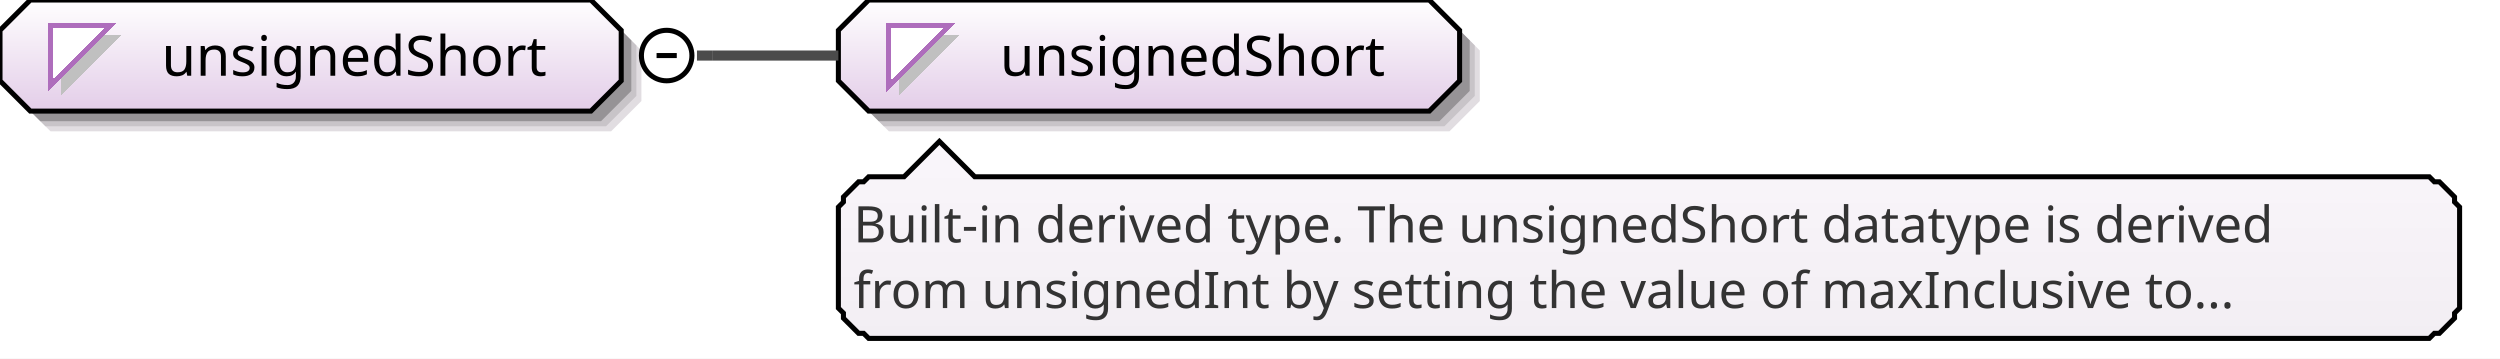
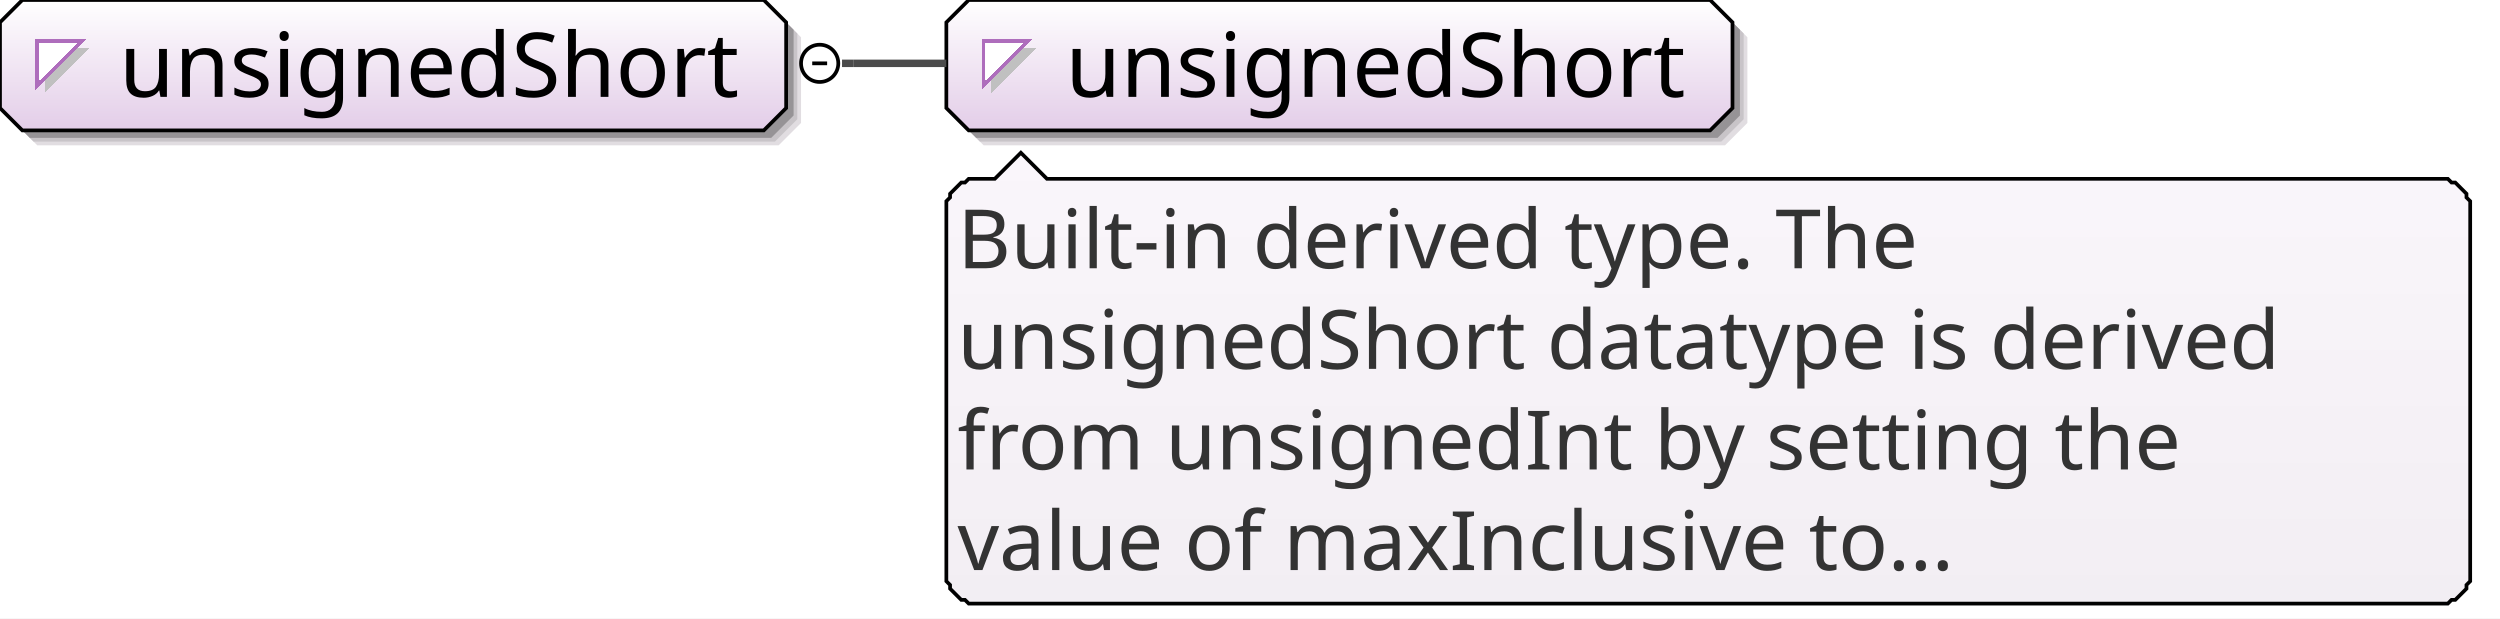
- <svg xmlns="http://www.w3.org/2000/svg" color-interpolation="auto" color-rendering="auto" fill="black" fill-opacity="1" font-family="'Dialog'" font-size="12px" font-style="normal" font-weight="normal" height="71" image-rendering="auto" shape-rendering="auto" stroke="black" stroke-dasharray="none" stroke-dashoffset="0" stroke-linecap="square" stroke-linejoin="miter" stroke-miterlimit="10" stroke-opacity="1" stroke-width="1" text-rendering="auto" width="495">
+ <svg xmlns="http://www.w3.org/2000/svg" color-interpolation="auto" color-rendering="auto" fill="black" fill-opacity="1" font-family="'Dialog'" font-size="12px" font-style="normal" font-weight="normal" height="166" image-rendering="auto" shape-rendering="auto" stroke="black" stroke-dasharray="none" stroke-dashoffset="0" stroke-linecap="square" stroke-linejoin="miter" stroke-miterlimit="10" stroke-opacity="1" stroke-width="1" text-rendering="auto" width="671">
  <defs id="genericDefs" />
  <g>
    <defs id="defs1">
-       <linearGradient gradientUnits="userSpaceOnUse" id="linearGradient1" spreadMethod="pad" x1="0" x2="0" y1="0" y2="22">
+       <linearGradient gradientUnits="userSpaceOnUse" id="linearGradient1" spreadMethod="pad" x1="0" x2="0" y1="0" y2="35">
        <stop offset="0%" stop-color="white" stop-opacity="1" />
        <stop offset="100%" stop-color="rgb(227,205,232)" stop-opacity="1" />
      </linearGradient>
-       <linearGradient gradientUnits="userSpaceOnUse" id="linearGradient2" spreadMethod="pad" x1="166" x2="166" y1="0" y2="22">
+       <linearGradient gradientUnits="userSpaceOnUse" id="linearGradient2" spreadMethod="pad" x1="254" x2="254" y1="0" y2="35">
        <stop offset="0%" stop-color="white" stop-opacity="1" />
        <stop offset="100%" stop-color="rgb(227,205,232)" stop-opacity="1" />
      </linearGradient>
-       <linearGradient gradientUnits="userSpaceOnUse" id="linearGradient3" spreadMethod="pad" x1="166" x2="166" y1="28" y2="67">
+       <linearGradient gradientUnits="userSpaceOnUse" id="linearGradient3" spreadMethod="pad" x1="254" x2="254" y1="41" y2="162">
        <stop offset="0%" stop-color="rgb(250,246,251)" stop-opacity="1" />
        <stop offset="100%" stop-color="rgb(242,238,243)" stop-opacity="1" />
      </linearGradient>
      <clipPath clipPathUnits="userSpaceOnUse" id="clipPath1">
-         <path d="M0 0 L495 0 L495 71 L0 71 L0 0 Z" />
+         <path d="M0 0 L671 0 L671 166 L0 166 L0 0 Z" />
      </clipPath>
    </defs>
    <g fill="white" stroke="white">
-       <rect clip-path="url(#clipPath1)" height="71" stroke="none" width="495" x="0" y="0" />
+       <rect clip-path="url(#clipPath1)" height="166" stroke="none" width="671" x="0" y="0" />
    </g>
-     <g fill="rgb(225,221,225)" font-family="sans-serif" font-size="11px" stroke="rgb(225,221,225)" text-rendering="optimizeLegibility">
-       <polygon clip-path="url(#clipPath1)" points=" 4 10 4 20 10 26 121 26 127 20 127 10 121 4 10 4" stroke="none" />
-       <polygon clip-path="url(#clipPath1)" fill="rgb(200,196,200)" points=" 3 9 3 19 9 25 120 25 126 19 126 9 120 3 9 3" stroke="none" />
-       <polygon clip-path="url(#clipPath1)" fill="rgb(150,147,150)" points=" 2 8 2 18 8 24 119 24 125 18 125 8 119 2 8 2" stroke="none" />
+     <g fill="rgb(225,221,225)" font-family="sans-serif" font-size="24px" stroke="rgb(225,221,225)" text-rendering="optimizeLegibility">
+       <polygon clip-path="url(#clipPath1)" points=" 4 10 4 33 10 39 209 39 215 33 215 10 209 4 10 4" stroke="none" />
+       <polygon clip-path="url(#clipPath1)" fill="rgb(200,196,200)" points=" 3 9 3 32 9 38 208 38 214 32 214 9 208 3 9 3" stroke="none" />
+       <polygon clip-path="url(#clipPath1)" fill="rgb(150,147,150)" points=" 2 8 2 31 8 37 207 37 213 31 213 8 207 2 8 2" stroke="none" />
    </g>
-     <g fill="url(#linearGradient1)" font-family="sans-serif" font-size="11px" shape-rendering="crispEdges" stroke="url(#linearGradient1)" text-rendering="geometricPrecision">
-       <polygon clip-path="url(#clipPath1)" points=" 0 6 0 16 6 22 117 22 123 16 123 6 117 0 6 0" stroke="none" />
+     <g fill="url(#linearGradient1)" font-family="sans-serif" font-size="24px" shape-rendering="crispEdges" stroke="url(#linearGradient1)" text-rendering="geometricPrecision">
+       <polygon clip-path="url(#clipPath1)" points=" 0 6 0 29 6 35 205 35 211 29 211 6 205 0 6 0" stroke="none" />
    </g>
-     <g font-family="sans-serif" font-size="11px" stroke-linecap="butt" text-rendering="optimizeLegibility">
-       <polygon clip-path="url(#clipPath1)" fill="none" points=" 0 6 0 16 6 22 117 22 123 16 123 6 117 0 6 0" />
+     <g font-family="sans-serif" font-size="24px" stroke-linecap="butt" text-rendering="optimizeLegibility">
+       <polygon clip-path="url(#clipPath1)" fill="none" points=" 0 6 0 29 6 35 205 35 211 29 211 6 205 0 6 0" />
    </g>
-     <g fill="silver" font-family="sans-serif" font-size="11px" shape-rendering="crispEdges" stroke="silver" stroke-linecap="butt" text-rendering="geometricPrecision">
-       <polygon clip-path="url(#clipPath1)" points=" 12 7 24 7 12 19" stroke="none" />
-       <polygon clip-path="url(#clipPath1)" fill="white" points=" 10 5 22 5 10 17" stroke="none" />
-       <polygon clip-path="url(#clipPath1)" fill="none" points=" 10 5 22 5 10 17" stroke="rgb(174,109,188)" />
-       <text clip-path="url(#clipPath1)" fill="black" stroke="none" x="32" xml:space="preserve" y="15">unsignedShort</text>
+     <g fill="silver" font-family="sans-serif" font-size="24px" shape-rendering="crispEdges" stroke="silver" stroke-linecap="butt" text-rendering="geometricPrecision">
+       <polygon clip-path="url(#clipPath1)" points=" 12 13 24 13 12 25" stroke="none" />
+       <polygon clip-path="url(#clipPath1)" fill="white" points=" 10 11 22 11 10 23" stroke="none" />
+       <polygon clip-path="url(#clipPath1)" fill="none" points=" 10 11 22 11 10 23" stroke="rgb(174,109,188)" />
+       <text clip-path="url(#clipPath1)" fill="black" stroke="none" x="32" xml:space="preserve" y="26">unsignedShort</text>
    </g>
-     <g font-family="sans-serif" font-size="11px" stroke-linecap="butt" text-rendering="optimizeLegibility">
-       <circle clip-path="url(#clipPath1)" cx="132" cy="11" fill="none" r="5" />
-       <line clip-path="url(#clipPath1)" fill="none" x1="130" x2="134" y1="11" y2="11" />
-       <polygon clip-path="url(#clipPath1)" fill="rgb(225,221,225)" points=" 170 10 170 20 176 26 287 26 293 20 293 10 287 4 176 4" stroke="none" />
-       <polygon clip-path="url(#clipPath1)" fill="rgb(200,196,200)" points=" 169 9 169 19 175 25 286 25 292 19 292 9 286 3 175 3" stroke="none" />
-       <polygon clip-path="url(#clipPath1)" fill="rgb(150,147,150)" points=" 168 8 168 18 174 24 285 24 291 18 291 8 285 2 174 2" stroke="none" />
+     <g font-family="sans-serif" font-size="24px" stroke-linecap="butt" text-rendering="optimizeLegibility">
+       <circle clip-path="url(#clipPath1)" cx="220" cy="17" fill="none" r="5" />
+       <line clip-path="url(#clipPath1)" fill="none" x1="218" x2="222" y1="17" y2="17" />
+       <polygon clip-path="url(#clipPath1)" fill="rgb(225,221,225)" points=" 258 10 258 33 264 39 463 39 469 33 469 10 463 4 264 4" stroke="none" />
+       <polygon clip-path="url(#clipPath1)" fill="rgb(200,196,200)" points=" 257 9 257 32 263 38 462 38 468 32 468 9 462 3 263 3" stroke="none" />
+       <polygon clip-path="url(#clipPath1)" fill="rgb(150,147,150)" points=" 256 8 256 31 262 37 461 37 467 31 467 8 461 2 262 2" stroke="none" />
    </g>
-     <g fill="url(#linearGradient2)" font-family="sans-serif" font-size="11px" shape-rendering="crispEdges" stroke="url(#linearGradient2)" stroke-linecap="butt" text-rendering="geometricPrecision">
-       <polygon clip-path="url(#clipPath1)" points=" 166 6 166 16 172 22 283 22 289 16 289 6 283 0 172 0" stroke="none" />
+     <g fill="url(#linearGradient2)" font-family="sans-serif" font-size="24px" shape-rendering="crispEdges" stroke="url(#linearGradient2)" stroke-linecap="butt" text-rendering="geometricPrecision">
+       <polygon clip-path="url(#clipPath1)" points=" 254 6 254 29 260 35 459 35 465 29 465 6 459 0 260 0" stroke="none" />
    </g>
-     <g font-family="sans-serif" font-size="11px" stroke-linecap="butt" text-rendering="optimizeLegibility">
-       <polygon clip-path="url(#clipPath1)" fill="none" points=" 166 6 166 16 172 22 283 22 289 16 289 6 283 0 172 0" />
+     <g font-family="sans-serif" font-size="24px" stroke-linecap="butt" text-rendering="optimizeLegibility">
+       <polygon clip-path="url(#clipPath1)" fill="none" points=" 254 6 254 29 260 35 459 35 465 29 465 6 459 0 260 0" />
    </g>
-     <g fill="silver" font-family="sans-serif" font-size="11px" shape-rendering="crispEdges" stroke="silver" stroke-linecap="butt" text-rendering="geometricPrecision">
-       <polygon clip-path="url(#clipPath1)" points=" 178 7 190 7 178 19" stroke="none" />
-       <polygon clip-path="url(#clipPath1)" fill="white" points=" 176 5 188 5 176 17" stroke="none" />
-       <polygon clip-path="url(#clipPath1)" fill="none" points=" 176 5 188 5 176 17" stroke="rgb(174,109,188)" />
-       <text clip-path="url(#clipPath1)" fill="black" stroke="none" x="198" xml:space="preserve" y="15">unsignedShort</text>
-       <polygon clip-path="url(#clipPath1)" fill="url(#linearGradient3)" points=" 166 41 167 40 167 39 168 38 169 37 170 36 171 36 172 35 179 35 186 28 193 35 481 35 482 36 483 36 484 37 485 38 486 39 486 40 487 41 487 61 486 62 486 63 485 64 484 65 483 66 482 66 481 67 172 67 171 66 170 66 169 65 168 64 167 63 167 62 166 61" stroke="none" />
+     <g fill="silver" font-family="sans-serif" font-size="24px" shape-rendering="crispEdges" stroke="silver" stroke-linecap="butt" text-rendering="geometricPrecision">
+       <polygon clip-path="url(#clipPath1)" points=" 266 13 278 13 266 25" stroke="none" />
+       <polygon clip-path="url(#clipPath1)" fill="white" points=" 264 11 276 11 264 23" stroke="none" />
+       <polygon clip-path="url(#clipPath1)" fill="none" points=" 264 11 276 11 264 23" stroke="rgb(174,109,188)" />
+       <text clip-path="url(#clipPath1)" fill="black" stroke="none" x="286" xml:space="preserve" y="26">unsignedShort</text>
+       <polygon clip-path="url(#clipPath1)" fill="url(#linearGradient3)" points=" 254 54 255 53 255 52 256 51 257 50 258 49 259 49 260 48 267 48 274 41 281 48 657 48 658 49 659 49 660 50 661 51 662 52 662 53 663 54 663 156 662 157 662 158 661 159 660 160 659 161 658 161 657 162 260 162 259 161 258 161 257 160 256 159 255 158 255 157 254 156" stroke="none" />
    </g>
-     <g font-family="sans-serif" font-size="11px" stroke-linecap="butt" text-rendering="optimizeLegibility">
-       <polygon clip-path="url(#clipPath1)" fill="none" points=" 166 41 167 40 167 39 168 38 169 37 170 36 171 36 172 35 179 35 186 28 193 35 481 35 482 36 483 36 484 37 485 38 486 39 486 40 487 41 487 61 486 62 486 63 485 64 484 65 483 66 482 66 481 67 172 67 171 66 170 66 169 65 168 64 167 63 167 62 166 61" />
+     <g font-family="sans-serif" font-size="24px" stroke-linecap="butt" text-rendering="optimizeLegibility">
+       <polygon clip-path="url(#clipPath1)" fill="none" points=" 254 54 255 53 255 52 256 51 257 50 258 49 259 49 260 48 267 48 274 41 281 48 657 48 658 49 659 49 660 50 661 51 662 52 662 53 663 54 663 156 662 157 662 158 661 159 660 160 659 161 658 161 657 162 260 162 259 161 258 161 257 160 256 159 255 158 255 157 254 156" />
    </g>
-     <g fill="rgb(51,51,51)" font-family="sans-serif" font-size="10px" shape-rendering="crispEdges" stroke="rgb(51,51,51)" stroke-linecap="butt" text-rendering="geometricPrecision">
-       <text clip-path="url(#clipPath1)" stroke="none" x="169" xml:space="preserve" y="48">Built-in derived type. The unsignedShort datatype is derived </text>
-       <text clip-path="url(#clipPath1)" stroke="none" x="169" xml:space="preserve" y="61">from unsignedInt by setting the value of maxInclusive to...</text>
+     <g fill="rgb(51,51,51)" font-family="sans-serif" font-size="22px" shape-rendering="crispEdges" stroke="rgb(51,51,51)" stroke-linecap="butt" text-rendering="geometricPrecision">
+       <text clip-path="url(#clipPath1)" stroke="none" x="257" xml:space="preserve" y="72">Built-in derived type. The </text>
+       <text clip-path="url(#clipPath1)" stroke="none" x="257" xml:space="preserve" y="99">unsignedShort datatype is derived </text>
+       <text clip-path="url(#clipPath1)" stroke="none" x="257" xml:space="preserve" y="126">from unsignedInt by setting the </text>
+       <text clip-path="url(#clipPath1)" stroke="none" x="257" xml:space="preserve" y="153">value of maxInclusive to...</text>
    </g>
-     <g fill="rgb(75,75,75)" font-family="sans-serif" font-size="11px" stroke="rgb(75,75,75)" stroke-linecap="butt" stroke-width="2" text-rendering="optimizeLegibility">
-       <line clip-path="url(#clipPath1)" fill="none" x1="138" x2="141" y1="11" y2="11" />
-       <line clip-path="url(#clipPath1)" fill="none" x1="141" x2="141" y1="11" y2="11" />
-       <line clip-path="url(#clipPath1)" fill="none" x1="141" x2="166" y1="11" y2="11" />
+     <g fill="rgb(75,75,75)" font-family="sans-serif" font-size="24px" stroke="rgb(75,75,75)" stroke-linecap="butt" stroke-width="2" text-rendering="optimizeLegibility">
+       <line clip-path="url(#clipPath1)" fill="none" x1="226" x2="229" y1="17" y2="17" />
+       <line clip-path="url(#clipPath1)" fill="none" x1="229" x2="229" y1="17" y2="17" />
+       <line clip-path="url(#clipPath1)" fill="none" x1="229" x2="254" y1="17" y2="17" />
    </g>
  </g>
</svg>
